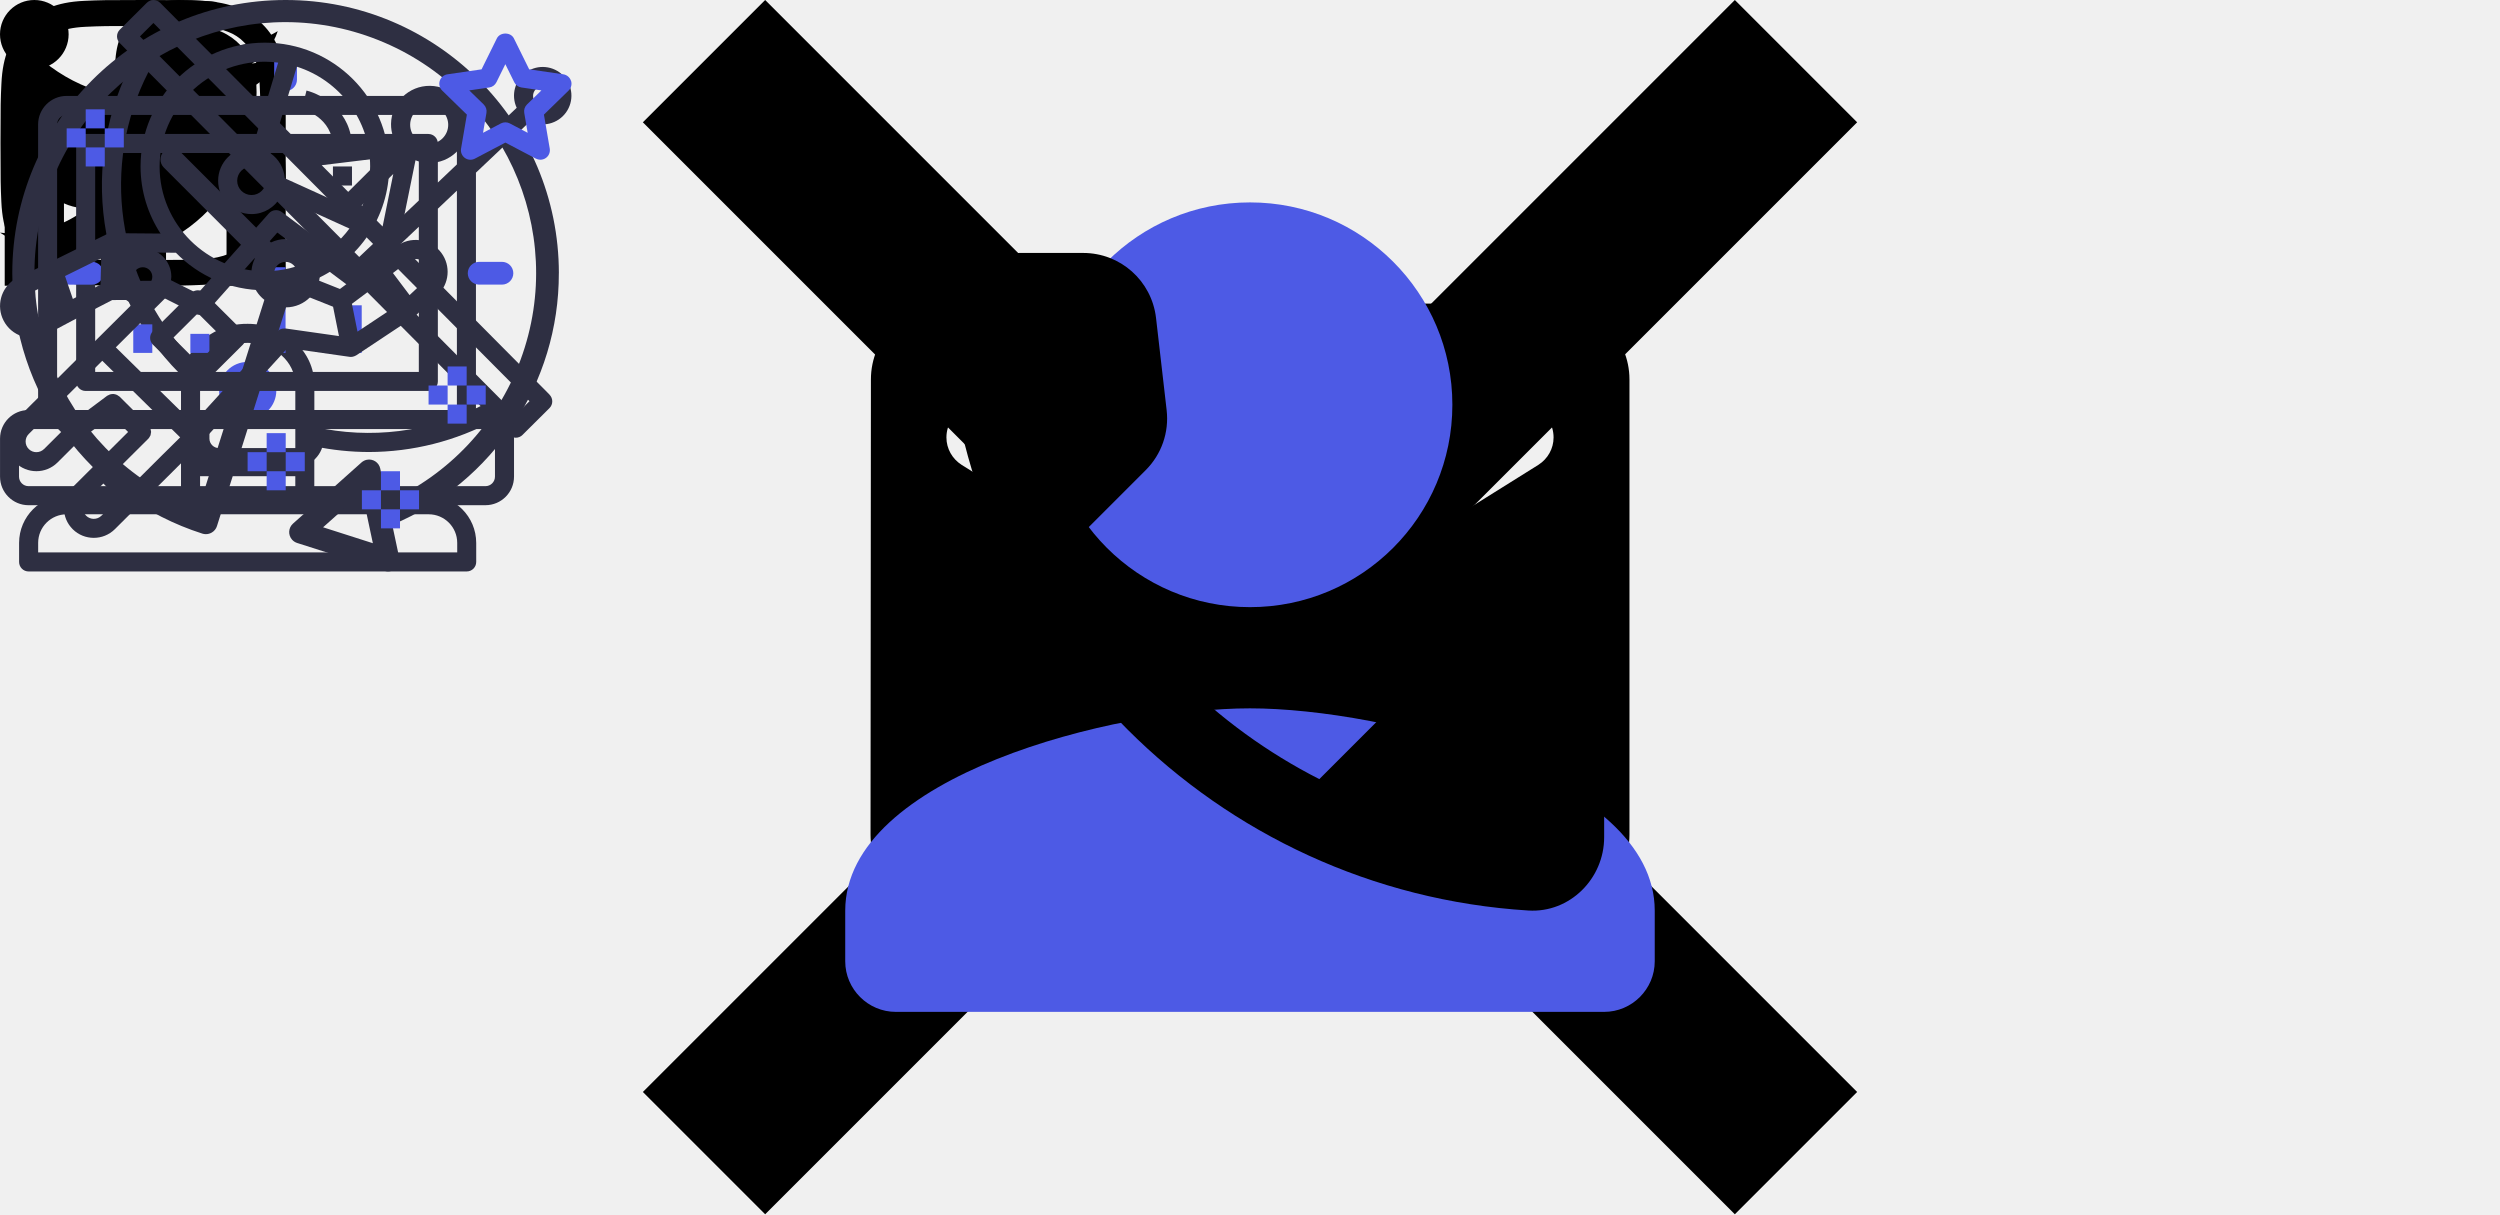
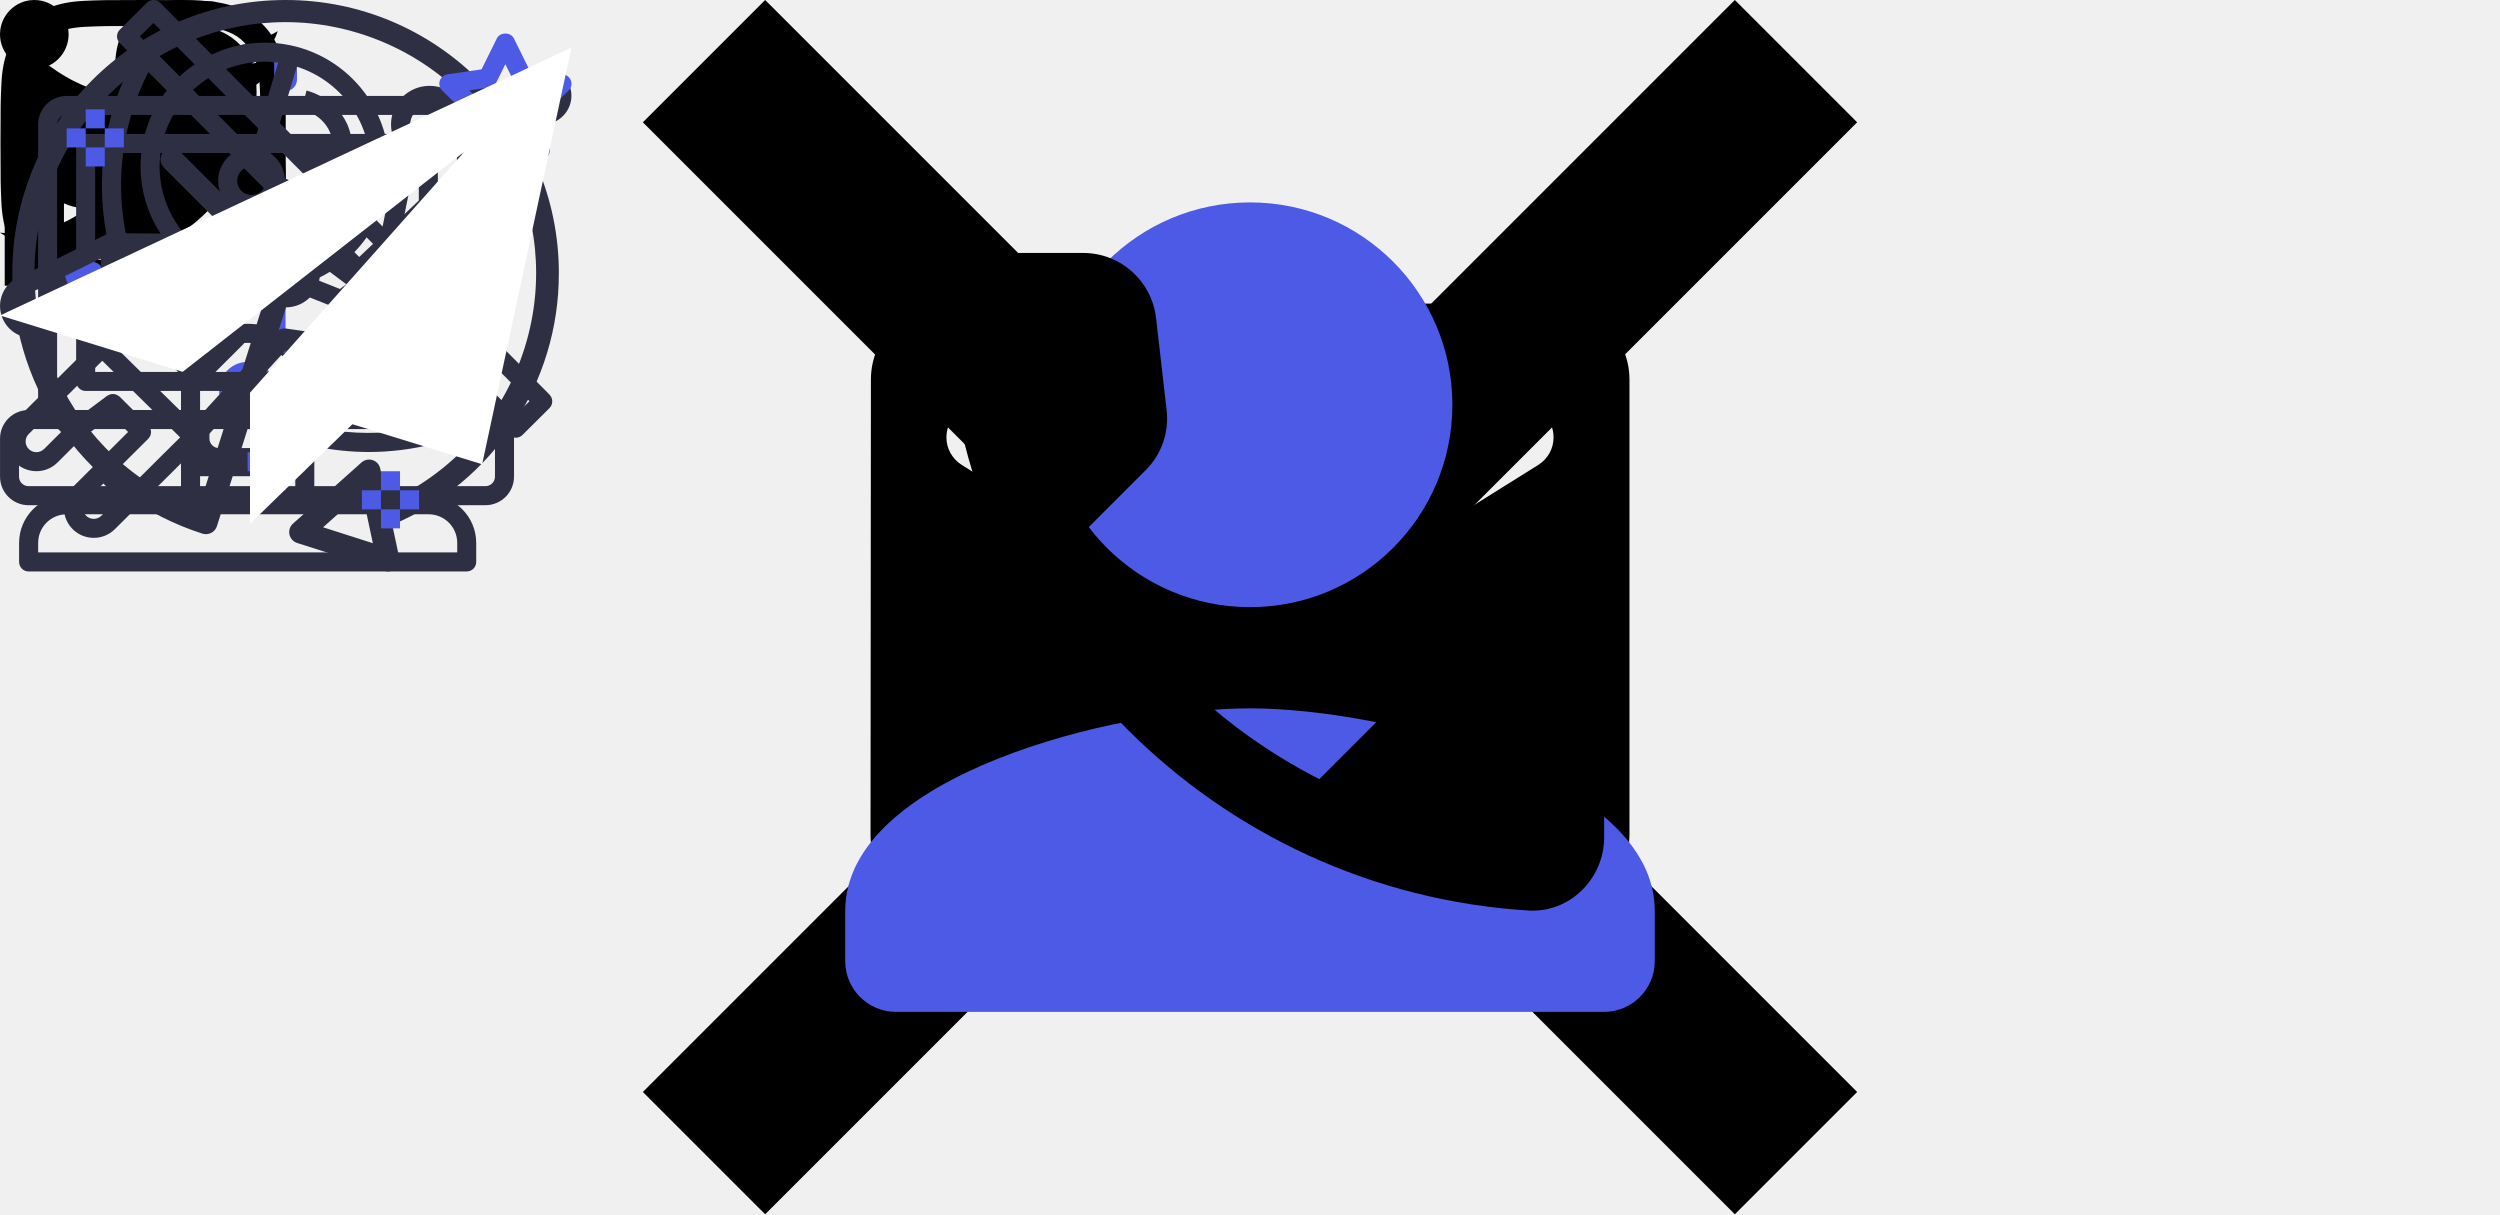
<svg xmlns="http://www.w3.org/2000/svg" version="1.1" width="140" height="68" viewBox="0 0 140 68">
  <svg id="icon-twitter" width="16" height="16" viewBox="0 0 32 32" x="0" y="0">
    <path d="M32 6.078c-1.19 0.522-2.458 0.868-3.78 1.036 1.36-0.812 2.398-2.088 2.886-3.626-1.268 0.756-2.668 1.29-4.16 1.588-1.204-1.282-2.92-2.076-4.792-2.076-3.632 0-6.556 2.948-6.556 6.562 0 0.52 0.044 1.020 0.152 1.496-5.454-0.266-10.28-2.88-13.522-6.862-0.566 0.982-0.898 2.106-0.898 3.316 0 2.272 1.17 4.286 2.914 5.452-1.054-0.020-2.088-0.326-2.964-0.808 0 0.020 0 0.046 0 0.072 0 3.188 2.274 5.836 5.256 6.446-0.534 0.146-1.116 0.216-1.72 0.216-0.42 0-0.844-0.024-1.242-0.112 0.85 2.598 3.262 4.508 6.13 4.57-2.232 1.746-5.066 2.798-8.134 2.798-0.538 0-1.054-0.024-1.57-0.090 2.906 1.874 6.35 2.944 10.064 2.944 12.072 0 18.672-10 18.672-18.668 0-0.29-0.010-0.57-0.024-0.848 1.302-0.924 2.396-2.078 3.288-3.406z" />
  </svg>
  <svg id="icon-facebook" width="16" height="16" viewBox="0 0 32 32" x="0" y="0">
    <path d="M21.329 5.313h2.921v-5.088c-0.504-0.069-2.237-0.225-4.256-0.225-4.212 0-7.097 2.649-7.097 7.519v4.481h-4.648v5.688h4.648v14.312h5.699v-14.311h4.46l0.708-5.688h-5.169v-3.919c0.001-1.644 0.444-2.769 2.735-2.769z" />
  </svg>
  <svg id="icon-instagram" width="16" height="16" viewBox="0 0 32 32" x="0" y="0">
    <path d="M31.969 9.408c-0.075-1.7-0.35-2.869-0.744-3.882-0.406-1.075-1.031-2.038-1.85-2.838-0.8-0.813-1.769-1.444-2.832-1.844-1.019-0.394-2.182-0.669-3.882-0.744-1.713-0.081-2.257-0.1-6.601-0.1s-4.888 0.019-6.595 0.094c-1.7 0.075-2.869 0.35-3.882 0.744-1.075 0.406-2.038 1.031-2.838 1.85-0.813 0.8-1.444 1.769-1.844 2.832-0.394 1.019-0.669 2.182-0.744 3.882-0.081 1.713-0.1 2.257-0.1 6.601s0.019 4.888 0.094 6.595c0.075 1.7 0.35 2.869 0.744 3.882 0.406 1.075 1.038 2.038 1.85 2.838 0.8 0.813 1.769 1.444 2.832 1.844 1.019 0.394 2.182 0.669 3.882 0.744 1.706 0.075 2.25 0.094 6.595 0.094s4.888-0.019 6.595-0.094c1.7-0.075 2.869-0.35 3.882-0.744 2.151-0.831 3.851-2.532 4.682-4.682 0.394-1.019 0.669-2.182 0.744-3.882 0.075-1.707 0.094-2.25 0.094-6.595s-0.006-4.888-0.081-6.595zM29.087 22.473c-0.069 1.563-0.331 2.407-0.55 2.969-0.538 1.394-1.644 2.5-3.038 3.038-0.563 0.219-1.413 0.481-2.969 0.55-1.688 0.075-2.194 0.094-6.464 0.094s-4.782-0.019-6.464-0.094c-1.563-0.069-2.407-0.331-2.969-0.55-0.694-0.256-1.325-0.663-1.838-1.194-0.531-0.519-0.938-1.144-1.194-1.838-0.219-0.563-0.481-1.413-0.55-2.969-0.075-1.688-0.094-2.194-0.094-6.464s0.019-4.782 0.094-6.464c0.069-1.563 0.331-2.407 0.55-2.969 0.256-0.694 0.663-1.325 1.2-1.838 0.519-0.531 1.144-0.938 1.838-1.194 0.563-0.219 1.413-0.481 2.969-0.55 1.688-0.075 2.194-0.094 6.464-0.094 4.276 0 4.782 0.019 6.464 0.094 1.563 0.069 2.407 0.331 2.969 0.55 0.694 0.256 1.325 0.662 1.838 1.194 0.531 0.519 0.938 1.144 1.194 1.838 0.219 0.563 0.481 1.413 0.55 2.969 0.075 1.688 0.094 2.194 0.094 6.464s-0.019 4.77-0.094 6.458z" />
    <path d="M16.059 7.783c-4.538 0-8.22 3.682-8.22 8.22s3.682 8.22 8.22 8.22c4.538 0 8.22-3.682 8.22-8.22s-3.682-8.22-8.22-8.22zM16.059 21.335c-2.944 0-5.332-2.388-5.332-5.332s2.388-5.332 5.332-5.332c2.944 0 5.332 2.388 5.332 5.332s-2.388 5.332-5.332 5.332z" />
    <path d="M26.524 7.458c0 1.060-0.859 1.919-1.919 1.919s-1.919-0.859-1.919-1.919c0-1.060 0.859-1.919 1.919-1.919s1.919 0.859 1.919 1.919z" />
  </svg>
  <svg id="icon-linkedin" width="16" height="16" viewBox="0 0 32 32" x="0" y="0">
    <path d="M31.992 32v-0.001h0.008v-11.736c0-5.741-1.236-10.164-7.948-10.164-3.227 0-5.392 1.771-6.276 3.449h-0.093v-2.913h-6.364v21.364h6.627v-10.579c0-2.785 0.528-5.479 3.977-5.479 3.399 0 3.449 3.179 3.449 5.657v10.401h6.62z" />
    <path d="M0.528 10.636h6.635v21.364h-6.635v-21.364z" />
    <path d="M3.843-0c-2.121 0-3.843 1.721-3.843 3.843s1.721 3.879 3.843 3.879c2.121 0 3.843-1.757 3.843-3.879-0.001-2.121-1.723-3.843-3.843-3.843v0z" />
  </svg>
  <svg id="icon-antenna" width="32" height="32" viewBox="0 0 32 32" x="0" y="0">
    <path fill="#2e2f42" d="M30.773 22.098l-8.443-8.505 0.937-4.615c0.242 0.094 0.499 0.144 0.758 0.146h0.006c1.192 0.014 2.17-0.941 2.184-2.133s-0.941-2.17-2.133-2.184c-1.192-0.014-2.17 0.941-2.184 2.133-0.003 0.255 0.039 0.509 0.125 0.749l-4.96 0.605-8.091-8.133c-0.099-0.101-0.235-0.159-0.377-0.16-0.14 0.001-0.274 0.056-0.373 0.155l-1.513 1.504c-0.208 0.208-0.208 0.546 0 0.754l0.814 0.826c-3.153 5.798-2.129 12.978 2.519 17.663 0.043 0.041 0.092 0.074 0.146 0.098-0.034 0.18-0.051 0.364-0.052 0.547v6.187h-6.4c-1.472 0.002-2.665 1.195-2.667 2.667v1.067c0 0.295 0.239 0.533 0.533 0.533h24.533c0.295 0 0.533-0.239 0.533-0.533v-1.067c-0.002-1.472-1.195-2.665-2.667-2.667h-6.4v-2.742c1.003 0.21 2.024 0.317 3.049 0.32 2.458-0.003 4.877-0.615 7.040-1.783l0.818 0.823c0.099 0.101 0.235 0.159 0.377 0.16 0.14-0.001 0.274-0.056 0.373-0.155l1.513-1.504c0.208-0.208 0.208-0.546 0-0.754zM23.28 6.233c0.418-0.415 1.093-0.414 1.509 0.004s0.414 1.093-0.004 1.508c-0.2 0.199-0.47 0.31-0.752 0.31h-0.003c-0.589-0.003-1.064-0.483-1.061-1.072 0.002-0.282 0.115-0.552 0.314-0.751h-0.002zM22.024 9.738l-0.598 2.946-1.175-1.182 1.774-1.763zM21.419 8.836l-1.92 1.909-1.485-1.493 3.405-0.415zM24.004 28.8c0.884 0 1.6 0.716 1.6 1.6v0.533h-23.467v-0.533c0-0.884 0.716-1.6 1.6-1.6h20.267zM16.537 26.667v1.067h-5.333v-1.067h5.333zM11.204 25.6v-4.053c0-1.294 1.196-2.347 2.667-2.347s2.667 1.053 2.667 2.347v4.053h-5.333zM17.604 23.904v-2.357c0-1.882-1.675-3.413-3.733-3.413-1.331-0.020-2.576 0.657-3.281 1.786-4.058-4.274-4.971-10.645-2.279-15.887l18.602 18.708c-2.872 1.461-6.165 1.873-9.309 1.163zM28.893 23.22l-21.057-21.181 0.755-0.752 7.935 7.98c0.004 0 0.006 0.007 0.010 0.010l13.115 13.191-0.757 0.752z" />
    <path fill="#4d5ae5" d="M13.876 20.267h-0.005c-0.884-0.001-1.601 0.714-1.602 1.598s0.714 1.601 1.598 1.602h0.005c0.884 0.001 1.601-0.714 1.602-1.598s-0.714-1.601-1.598-1.602zM14.249 22.245c-0.1 0.1-0.236 0.156-0.378 0.155-0.295-0.002-0.532-0.242-0.531-0.536 0.001-0.141 0.057-0.276 0.157-0.375s0.233-0.154 0.373-0.155c0.295 0.002 0.532 0.242 0.531 0.536-0.001 0.141-0.057 0.276-0.157 0.375h0.005z" />
  </svg>
  <svg id="icon-diagram" width="32" height="32" viewBox="0 0 32 32" x="0" y="0">
    <path fill="#4d5ae5" d="M14.925 14.965h1.066v4.798h-1.066v-4.797z" />
    <path fill="#4d5ae5" d="M19.19 17.097h1.066v2.665h-1.066v-2.665z" />
    <path fill="#4d5ae5" d="M10.661 18.696h1.066v1.066h-1.066v-1.066z" />
    <path fill="#4d5ae5" d="M7.463 18.163h1.066v1.599h-1.066v-1.599z" />
    <path fill="#2e2f42" d="M1.599 28.291h25.587c0.883 0 1.599-0.716 1.599-1.599v-2.132c0-0.883-0.716-1.599-1.599-1.599h-0.533v-13.293l3.028-2.868c0.703 0.346 1.553 0.136 2.013-0.499s0.396-1.508-0.152-2.068-1.42-0.644-2.065-0.198c-0.644 0.446-0.873 1.292-0.542 2.002l-2.281 2.163v-1.23c0-0.883-0.716-1.599-1.599-1.599h-21.322c-0.883 0-1.599 0.716-1.599 1.599v15.992h-0.533c-0.883 0-1.599 0.716-1.599 1.599v2.132c0 0.883 0.716 1.599 1.599 1.599zM30.384 4.837c0.294 0 0.533 0.239 0.533 0.533s-0.239 0.533-0.533 0.533c-0.294 0-0.533-0.239-0.533-0.533s0.239-0.533 0.533-0.533zM3.198 6.969c0-0.294 0.239-0.533 0.533-0.533h21.322c0.294 0 0.533 0.239 0.533 0.533v2.239l-1.066 1.013v-2.186c0-0.294-0.239-0.533-0.533-0.533h-19.19c-0.294 0-0.533 0.239-0.533 0.533v13.326c0 0.294 0.239 0.533 0.533 0.533h19.19c0.294 0 0.533-0.239 0.533-0.533v-9.674l1.066-1.010v12.284h-22.388v-15.992zM7.996 13.899c-0.721-0.002-1.354 0.478-1.546 1.174s0.105 1.433 0.725 1.801c0.62 0.368 1.41 0.276 1.928-0.226l1.853 0.93c0.215 0.108 0.476 0.057 0.636-0.123l3.939-4.431 3.872 2.901c0.208 0.156 0.498 0.139 0.686-0.039l3.365-3.188v8.131h-18.124v-12.26h18.124v2.66l-3.771 3.572-3.904-2.927c-0.222-0.166-0.534-0.135-0.718 0.072l-3.993 4.493-1.493-0.746c0.011-0.064 0.018-0.129 0.020-0.193 0-0.883-0.716-1.599-1.599-1.599zM8.529 15.498c0 0.294-0.239 0.533-0.533 0.533s-0.533-0.239-0.533-0.533c0-0.294 0.239-0.533 0.533-0.533s0.533 0.239 0.533 0.533zM11.727 24.027h5.331v0.533c0 0.294-0.239 0.533-0.533 0.533h-4.264c-0.294 0-0.533-0.239-0.533-0.533v-0.533zM1.066 24.56c0-0.294 0.239-0.533 0.533-0.533h9.062v0.533c0 0.883 0.716 1.599 1.599 1.599h4.264c0.883 0 1.599-0.716 1.599-1.599v-0.533h9.062c0.294 0 0.533 0.239 0.533 0.533v2.132c0 0.294-0.239 0.533-0.533 0.533h-25.587c-0.294 0-0.533-0.239-0.533-0.533v-2.132z" />
  </svg>
  <svg id="icon-clock" width="32" height="32" viewBox="0 0 32 32" x="0" y="0">
    <path fill="#2e2f42" d="M31.297 15.301c-0.002-8.452-6.855-15.303-15.308-15.301s-15.303 6.855-15.301 15.308c0.001 6.658 4.307 12.551 10.649 14.576 0.061 0.019 0.124 0.029 0.187 0.029 0.121-0 0.239-0.032 0.342-0.094 0.135-0.080 0.236-0.207 0.283-0.356l3.865-12.25c1.057-0.005 1.909-0.866 1.903-1.923s-0.866-1.909-1.923-1.903c-0.284 0.001-0.565 0.067-0.82 0.191l-5.106-5.107c-0.253-0.245-0.657-0.238-0.902 0.016-0.239 0.247-0.239 0.639 0 0.886l5.103 5.109c-0.392 0.799-0.168 1.764 0.536 2.309l-3.683 11.673c-7.278-2.681-11.004-10.754-8.323-18.032s10.754-11.004 18.032-8.323c7.278 2.681 11.004 10.754 8.323 18.032-1.31 3.556-4.001 6.431-7.462 7.973l-0.398-1.874c-0.073-0.345-0.411-0.565-0.756-0.492-0.109 0.023-0.209 0.074-0.293 0.148l-3.837 3.426c-0.263 0.234-0.287 0.637-0.052 0.9 0.076 0.085 0.174 0.149 0.283 0.184l4.899 1.564c0.335 0.108 0.694-0.077 0.802-0.412 0.034-0.106 0.040-0.219 0.017-0.328l-0.391-1.839c5.664-2.388 9.342-7.942 9.329-14.089zM15.992 14.664c0.352 0 0.638 0.286 0.638 0.638s-0.286 0.638-0.638 0.638c-0.352 0-0.638-0.285-0.638-0.638s0.285-0.638 0.638-0.638zM18.093 29.528l2.184-1.948 0.603 2.84-2.787-0.892z" />
    <path fill="#4d5ae5" d="M15.354 3.185v1.275c0 0.352 0.285 0.638 0.638 0.638s0.638-0.285 0.638-0.638v-1.275c0-0.352-0.286-0.638-0.638-0.638s-0.638 0.286-0.638 0.638z" />
    <path fill="#4d5ae5" d="M3.876 14.664c-0.352 0-0.638 0.286-0.638 0.638s0.285 0.638 0.638 0.638h1.275c0.352 0 0.638-0.285 0.638-0.638s-0.285-0.638-0.638-0.638h-1.275z" />
    <path fill="#4d5ae5" d="M28.108 15.939c0.352 0 0.638-0.285 0.638-0.638s-0.285-0.638-0.638-0.638h-1.275c-0.352 0-0.638 0.286-0.638 0.638s0.286 0.638 0.638 0.638h1.275z" />
  </svg>
  <svg id="icon-astronaut" width="32" height="32" viewBox="0 0 32 32" x="0" y="0">
    <path fill="#4d5ae5" d="M31.974 4.524c-0.063-0.193-0.229-0.333-0.43-0.363l-1.91-0.278-0.855-1.731c-0.179-0.365-0.777-0.365-0.956 0l-0.855 1.731-1.91 0.278c-0.201 0.029-0.367 0.17-0.431 0.363-0.062 0.193-0.011 0.405 0.135 0.547l1.383 1.348-0.326 1.903c-0.034 0.2 0.048 0.402 0.212 0.522 0.166 0.121 0.382 0.135 0.562 0.040l1.709-0.899 1.709 0.899c0.078 0.041 0.164 0.061 0.249 0.061 0.11 0 0.221-0.034 0.314-0.102 0.164-0.119 0.246-0.322 0.212-0.522l-0.326-1.903 1.383-1.348c0.145-0.142 0.197-0.354 0.135-0.547zM29.511 5.851c-0.125 0.122-0.183 0.299-0.153 0.472l0.191 1.114-1-0.526c-0.078-0.041-0.163-0.061-0.249-0.061s-0.17 0.020-0.249 0.061l-1.001 0.526 0.191-1.114c0.030-0.173-0.028-0.349-0.153-0.472l-0.81-0.789 1.119-0.163c0.174-0.025 0.324-0.134 0.402-0.292l0.5-1.013 0.5 1.013c0.078 0.157 0.228 0.267 0.402 0.292l1.119 0.163-0.809 0.789z" />
    <path fill="#4d5ae5" d="M26.133 20.522h-1.067v1.067h1.067v-1.067z" />
    <path fill="#4d5ae5" d="M26.133 22.656h-1.067v1.067h1.067v-1.067z" />
    <path fill="#4d5ae5" d="M27.2 21.589h-1.067v1.067h1.067v-1.067z" />
    <path fill="#4d5ae5" d="M25.067 21.589h-1.067v1.067h1.067v-1.067z" />
    <path fill="#4d5ae5" d="M22.4 26.389h-1.067v1.067h1.067v-1.067z" />
    <path fill="#4d5ae5" d="M22.4 28.522h-1.067v1.067h1.067v-1.067z" />
    <path fill="#4d5ae5" d="M23.467 27.456h-1.067v1.067h1.067v-1.067z" />
    <path fill="#4d5ae5" d="M21.333 27.456h-1.067v1.067h1.067v-1.067z" />
    <path fill="#4d5ae5" d="M16 24.256h-1.067v1.067h1.067v-1.067z" />
    <path fill="#4d5ae5" d="M16 26.389h-1.067v1.067h1.067v-1.067z" />
    <path fill="#4d5ae5" d="M17.067 25.322h-1.067v1.067h1.067v-1.067z" />
    <path fill="#4d5ae5" d="M14.933 25.322h-1.067v1.067h1.067v-1.067z" />
    <path fill="#4d5ae5" d="M5.867 6.122h-1.067v1.067h1.067v-1.067z" />
    <path fill="#4d5ae5" d="M5.867 8.255h-1.067v1.067h1.067v-1.067z" />
    <path fill="#4d5ae5" d="M6.933 7.189h-1.067v1.067h1.067v-1.067z" />
    <path fill="#4d5ae5" d="M4.8 7.189h-1.067v1.067h1.067v-1.067z" />
    <path fill="#2e2f42" d="M24.715 14.159c-0.287-0.388-0.709-0.637-1.188-0.705-0.481-0.068-0.956 0.058-1.34 0.352l-1.252 0.96-1.898 1.417-1.358-0.541c2.421-1.086 4.114-3.508 4.114-6.32 0-3.823-3.123-6.933-6.961-6.933s-6.961 3.11-6.961 6.933c0 1.386 0.414 2.674 1.12 3.758l-2.764-0.024c-0.002 0-0.003 0-0.005 0-0.009 0-0.015 0.004-0.023 0.005-0.053 0.002-0.105 0.013-0.155 0.031-0.013 0.005-0.026 0.008-0.038 0.013-0.006 0.003-0.013 0.003-0.019 0.006l-3.233 1.596c-0.001 0-0.001 0-0.001 0.001l-1.893 0.911c-0.021 0.009-0.042 0.021-0.063 0.035-0.755 0.502-1.012 1.489-0.598 2.295 0.22 0.429 0.595 0.745 1.056 0.889 0.178 0.055 0.359 0.083 0.539 0.083 0.29 0 0.577-0.071 0.839-0.211l1.388-0.738 2.264-1.169 1.357-0.008-5.442 5.416c-0.001 0.001-0.001 0.001-0.002 0.001l-1.339 1.333c-0.316 0.315-0.49 0.732-0.49 1.178s0.174 0.863 0.49 1.179c0.325 0.323 0.752 0.485 1.179 0.485s0.854-0.162 1.18-0.485l1.314-1.309 1.741-1.3 0.901 0.897-1.762 1.754c-0 0.001-0.001 0.001-0.002 0.001l-1.339 1.333c-0.316 0.315-0.49 0.732-0.49 1.178s0.174 0.863 0.49 1.179c0.325 0.323 0.753 0.485 1.18 0.485s0.855-0.162 1.18-0.485l3.482-3.467c0.001-0.001 0.001-0.001 0.001-0.002l1.010-1-0.004-0.004c0.006-0.006 0.015-0.009 0.022-0.015l5.166-5.658 3.471 0.494c0.025 0.004 0.050 0.005 0.075 0.005 0.065 0 0.127-0.015 0.187-0.038 0.018-0.006 0.033-0.015 0.050-0.023 0.019-0.010 0.039-0.015 0.058-0.027l3.213-2.133c0.012-0.008 0.018-0.021 0.029-0.029 0.013-0.010 0.029-0.014 0.041-0.026l1.271-1.191c0.662-0.62 0.753-1.635 0.212-2.362zM2.13 17.77c-0.173 0.093-0.37 0.111-0.558 0.052-0.187-0.058-0.338-0.186-0.427-0.358-0.161-0.314-0.068-0.695 0.214-0.902l1.314-0.632 0.449 1.313-0.992 0.527zM5.628 15.942l-1.548 0.8-0.439-1.283 2.027-1.001-0.040 1.484zM20.727 9.322c0 0.918-0.219 1.785-0.599 2.559l-4.181-1.899c-0.044-0.573-0.341-1.075-0.788-1.388l1.464-4.86c2.378 0.756 4.105 2.974 4.105 5.588zM8.938 9.322c0-3.235 2.644-5.867 5.894-5.867 0.253 0 0.5 0.021 0.745 0.052l-1.432 4.754c-0.019-0.001-0.037-0.006-0.057-0.006-1.033 0-1.873 0.837-1.873 1.867s0.84 1.867 1.873 1.867c0.694 0 1.294-0.383 1.618-0.945l3.862 1.755c-1.075 1.446-2.795 2.39-4.737 2.39-3.25 0-5.894-2.632-5.894-5.867zM14.894 10.122c0 0.441-0.362 0.8-0.806 0.8s-0.806-0.359-0.806-0.8c0-0.441 0.362-0.8 0.806-0.8s0.806 0.359 0.806 0.8zM2.465 25.146c-0.236 0.234-0.619 0.234-0.854 0.001-0.114-0.114-0.176-0.263-0.176-0.423s0.062-0.309 0.176-0.421l0.962-0.958 0.851 0.848-0.959 0.955zM5.679 28.88c-0.236 0.234-0.619 0.235-0.855 0.001-0.114-0.114-0.176-0.263-0.176-0.423s0.062-0.309 0.176-0.421l0.963-0.959 0.852 0.848-0.96 0.955zM9.16 25.411c-0.001 0-0.001 0-0.002 0.001l-1.765 1.76-0.852-0.848 1.763-1.755c0 0 0 0 0-0s0.001-0.001 0.002-0.001c0.040-0.040 0.065-0.088 0.090-0.135 0.007-0.014 0.020-0.026 0.026-0.040 0.017-0.041 0.019-0.085 0.026-0.129 0.003-0.025 0.014-0.047 0.014-0.073 0-0.036-0.013-0.070-0.020-0.106-0.006-0.032-0.006-0.065-0.019-0.095-0.020-0.050-0.055-0.094-0.091-0.138-0.010-0.012-0.014-0.027-0.025-0.038 0 0 0 0-0.001 0s-0.001-0.002-0.001-0.002l-1.607-1.6c-0.017-0.017-0.039-0.024-0.058-0.038-0.028-0.022-0.055-0.042-0.087-0.058-0.030-0.015-0.061-0.024-0.093-0.033-0.034-0.010-0.067-0.017-0.103-0.020-0.033-0.002-0.063 0.001-0.095 0.005-0.036 0.004-0.069 0.009-0.104 0.020-0.034 0.011-0.063 0.027-0.094 0.045-0.020 0.011-0.042 0.015-0.061 0.029l-1.773 1.324-0.901-0.897 2.399-2.386 4.361 4.289-0.928 0.919zM15.979 18.394c-0.015-0.002-0.030 0.004-0.045 0.003-0.039-0.002-0.076 0.001-0.115 0.007-0.030 0.005-0.059 0.011-0.088 0.021-0.034 0.012-0.065 0.028-0.097 0.047-0.030 0.018-0.057 0.037-0.083 0.061-0.013 0.011-0.028 0.017-0.040 0.029l-4.698 5.146-4.328-4.257 2.833-2.818c0.209-0.208 0.21-0.546 0.002-0.755-0.105-0.105-0.243-0.157-0.381-0.156v-0.001l-2.219 0.013 0.028-1.607 3.104 0.027c1.265 1.294 3.029 2.101 4.981 2.101 0.437 0 0.864-0.045 1.279-0.123 0.040 0.032 0.079 0.065 0.13 0.085l2.41 0.96 0.152 0.758 0.178 0.885-3.003-0.427zM20.020 18.572l-0.313-1.558 1.446-1.080 0.947 1.257-2.080 1.381zM23.774 15.741l-0.838 0.785-0.931-1.236 0.831-0.637c0.155-0.119 0.351-0.168 0.543-0.143 0.193 0.027 0.364 0.128 0.48 0.284 0.217 0.292 0.18 0.699-0.085 0.947z" />
    <path fill="#2e2f42" d="M13.602 18.544l-2.143-2.133c-0.207-0.207-0.545-0.207-0.753 0l-2.142 2.133c-0.1 0.101-0.157 0.236-0.157 0.378s0.056 0.278 0.157 0.378l2.142 2.133c0.104 0.103 0.241 0.155 0.377 0.155s0.273-0.052 0.376-0.155l2.143-2.133c0.1-0.1 0.157-0.236 0.157-0.378s-0.057-0.278-0.157-0.378zM11.083 20.303l-1.387-1.381 1.387-1.381 1.387 1.381-1.387 1.381z" />
    <path fill="#2e2f42" d="M17.164 5.071l-0.258 1.036c0.071 0.018 1.738 0.452 1.738 2.149h1.067c-0-2.017-1.666-2.965-2.547-3.185z" />
    <path fill="#2e2f42" d="M19.711 9.322h-1.067v1.067h1.067v-1.067z" />
  </svg>
  <svg id="icon-close-black" viewBox="0 0 32 32" x="0" y="0">
    <path d="M32 3.223 28.777 0 16 12.777 3.223 0 0 3.223 12.777 16 0 28.777 3.223 32 16 19.223 28.777 32 32 28.777 19.223 16 32 3.223z" />
  </svg>
  <svg id="icon-email-black" viewBox="0 0 24 32" x="0" y="0">
    <path d="M20 8H4c-1.1 0-1.99.9-1.99 2L2 22c0 1.1.9 2 2 2h16c1.1 0 2-.9 2-2V10c0-1.1-.9-2-2-2zm-.4 4.25-7.07 4.42c-.32.2-.74.2-1.06 0L4.4 12.25c-.25-.16-.4-.43-.4-.72 0-.67.73-1.07 1.3-.72L12 15l6.7-4.19c.57-.35 1.3.05 1.3.72 0 .29-.15.56-.4.72z" />
  </svg>
  <svg id="icon-person-black" viewBox="0 0 32 32" x="0" y="0">
    <path fill="#4d5ae5" d="M16 16c2.947 0 5.333-2.387 5.333-5.333S18.946 5.334 16 5.334c-2.947 0-5.333 2.387-5.333 5.333S13.054 16 16 16zm0 2.667c-3.56 0-10.667 1.787-10.667 5.333v1.333c0 .733.6 1.333 1.333 1.333h18.667c.733 0 1.333-.6 1.333-1.333V24c0-3.547-7.107-5.333-10.667-5.333z" />
  </svg>
  <svg id="icon-phone-black" viewBox="0 0 24 32" x="0" y="0">
    <path d="m19.635 18.487-2.451-.28c-.589-.067-1.167.135-1.582.55l-1.775 1.775c-2.731-1.389-4.969-3.618-6.359-6.359l1.785-1.785c.415-.415.618-.994.55-1.582l-.28-2.432c-.116-.975-.936-1.708-1.92-1.708H5.934c-1.09 0-1.997.907-1.93 1.997.511 8.24 7.102 14.821 15.332 15.332 1.09.068 1.997-.839 1.997-1.93v-1.669c.01-.975-.724-1.795-1.698-1.911z" />
  </svg>
+   <svg id="icon-send-icon" width="32" height="32" viewBox="0 0 32 32" x="0" y="0">
+     <path fill="#fff" d="M32 2.667l-32 15 10.227 3.156 15.773-12.323-11.998 13.488 0.010 0.003-0.012-0.003v7.345l5.735-5.576 7.265 2.242 5-23.333z" />
+   </svg>
</svg>
